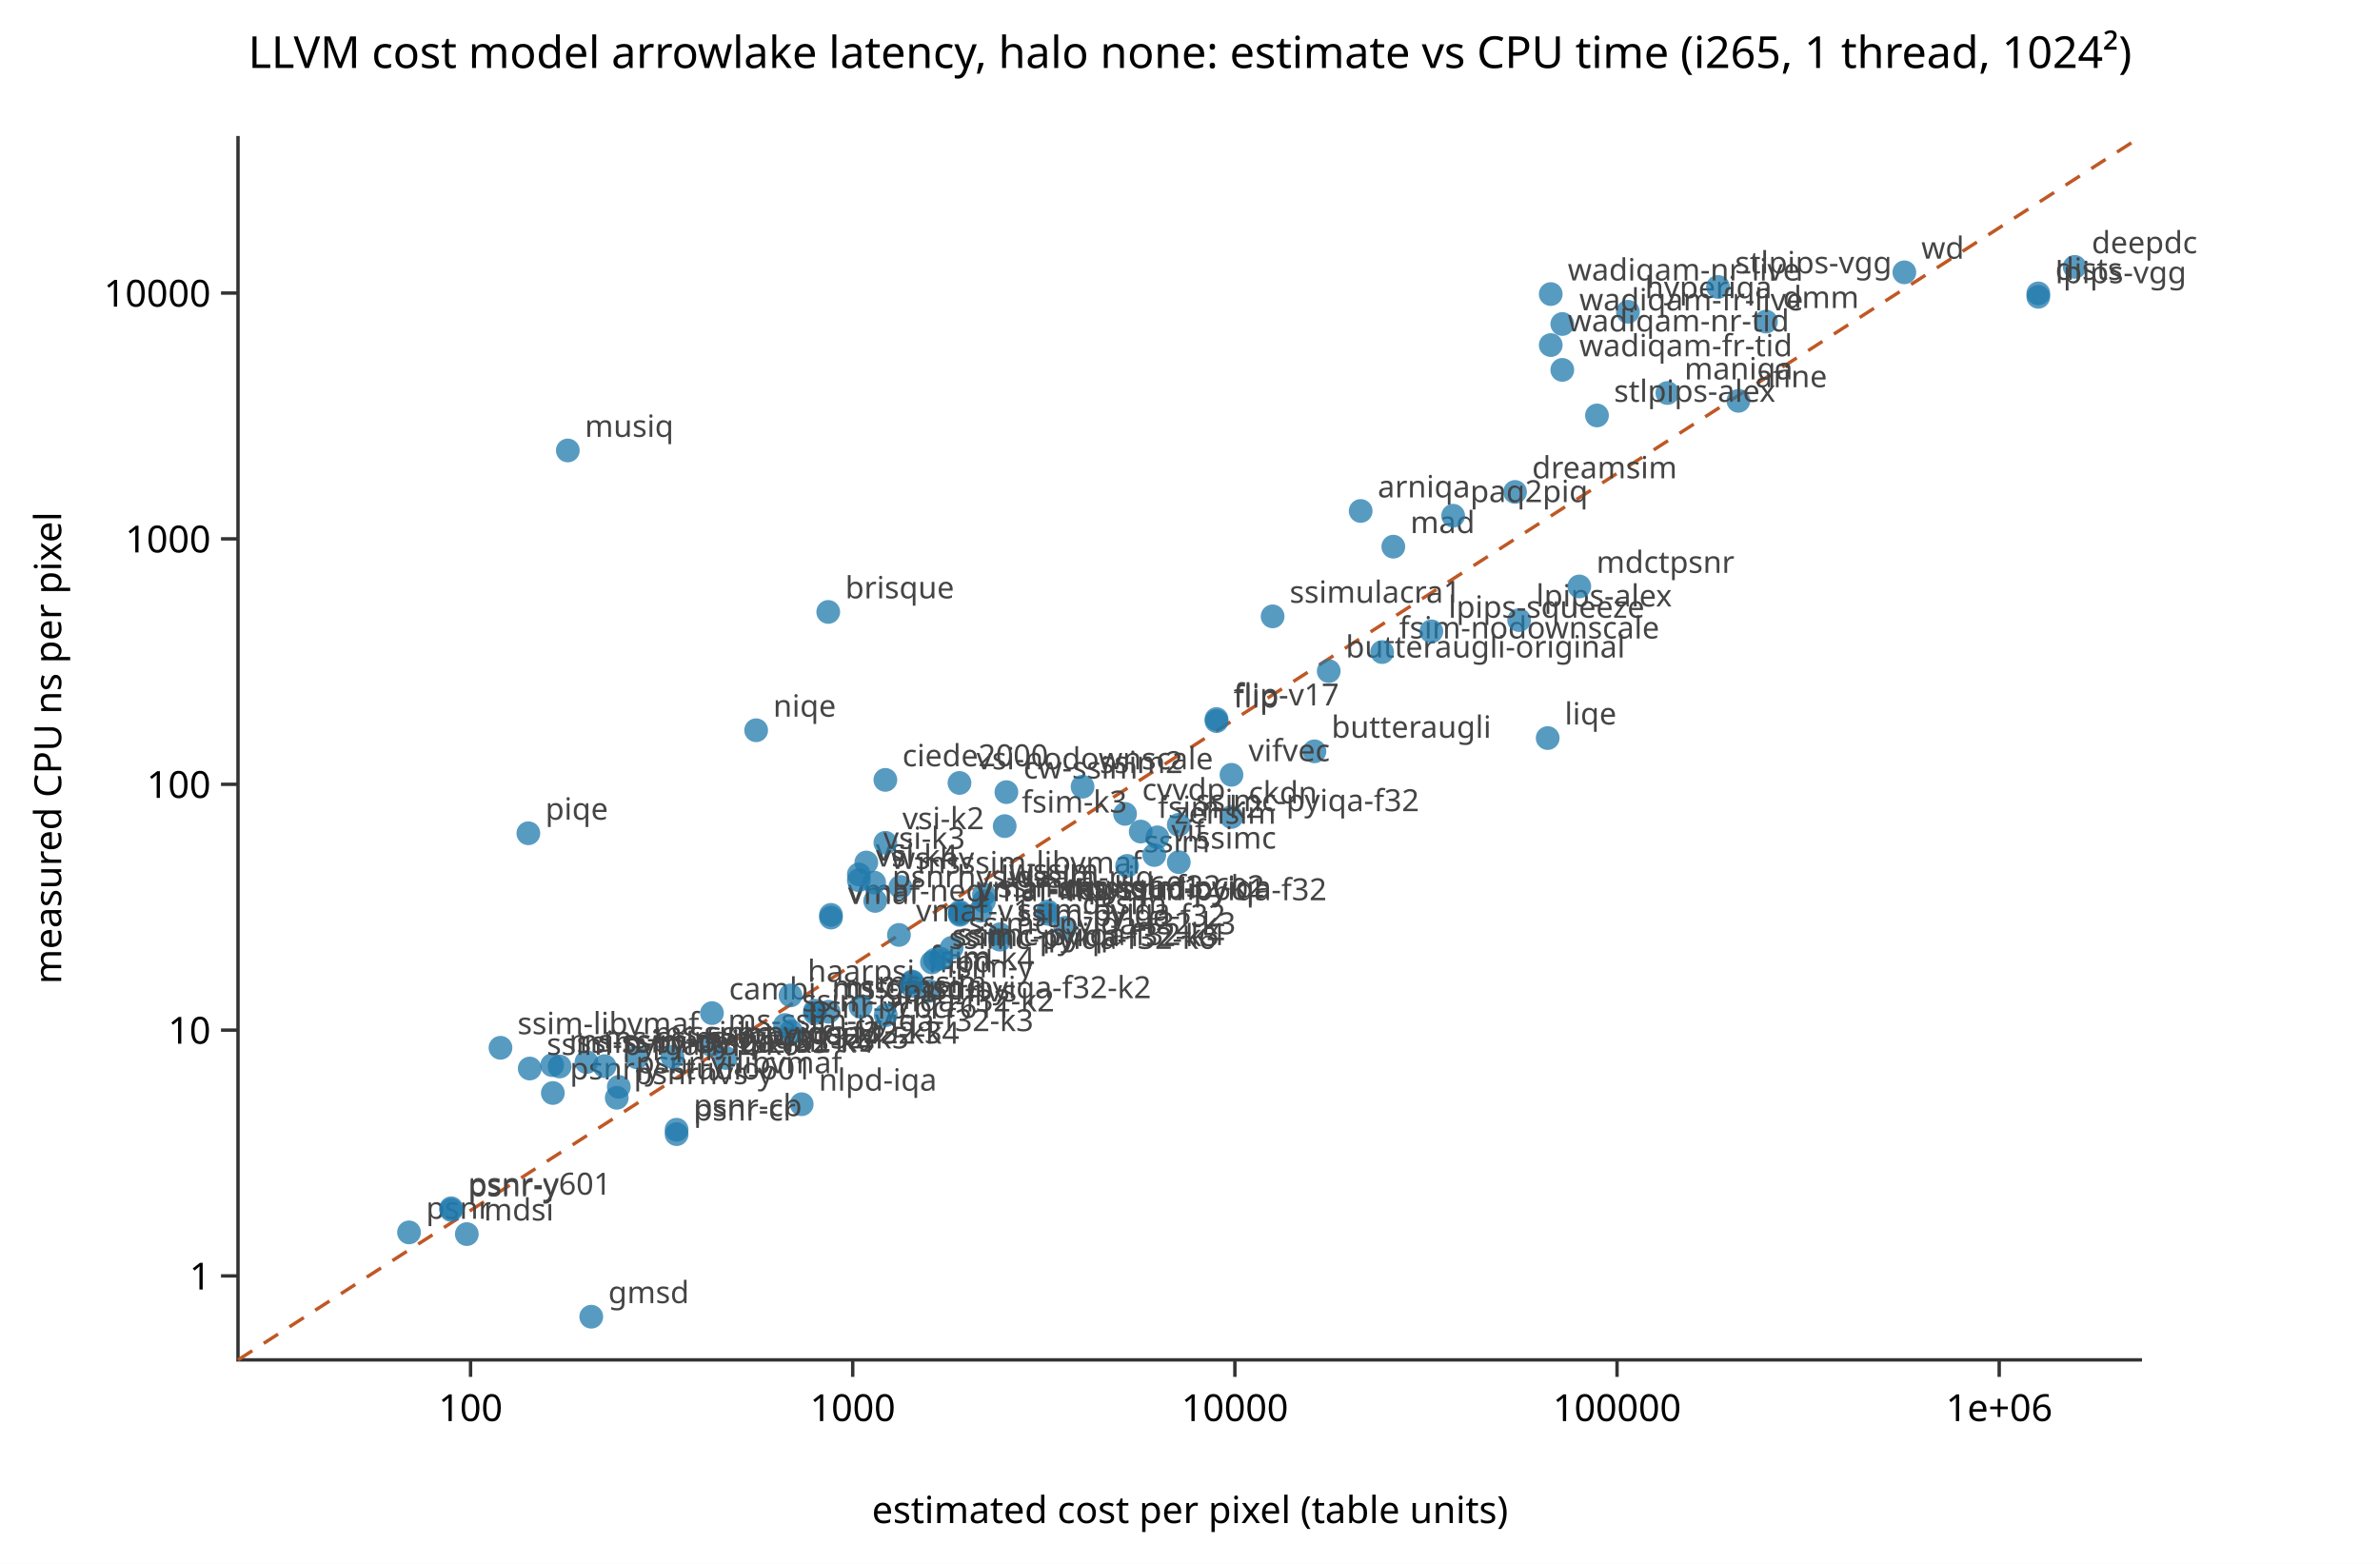
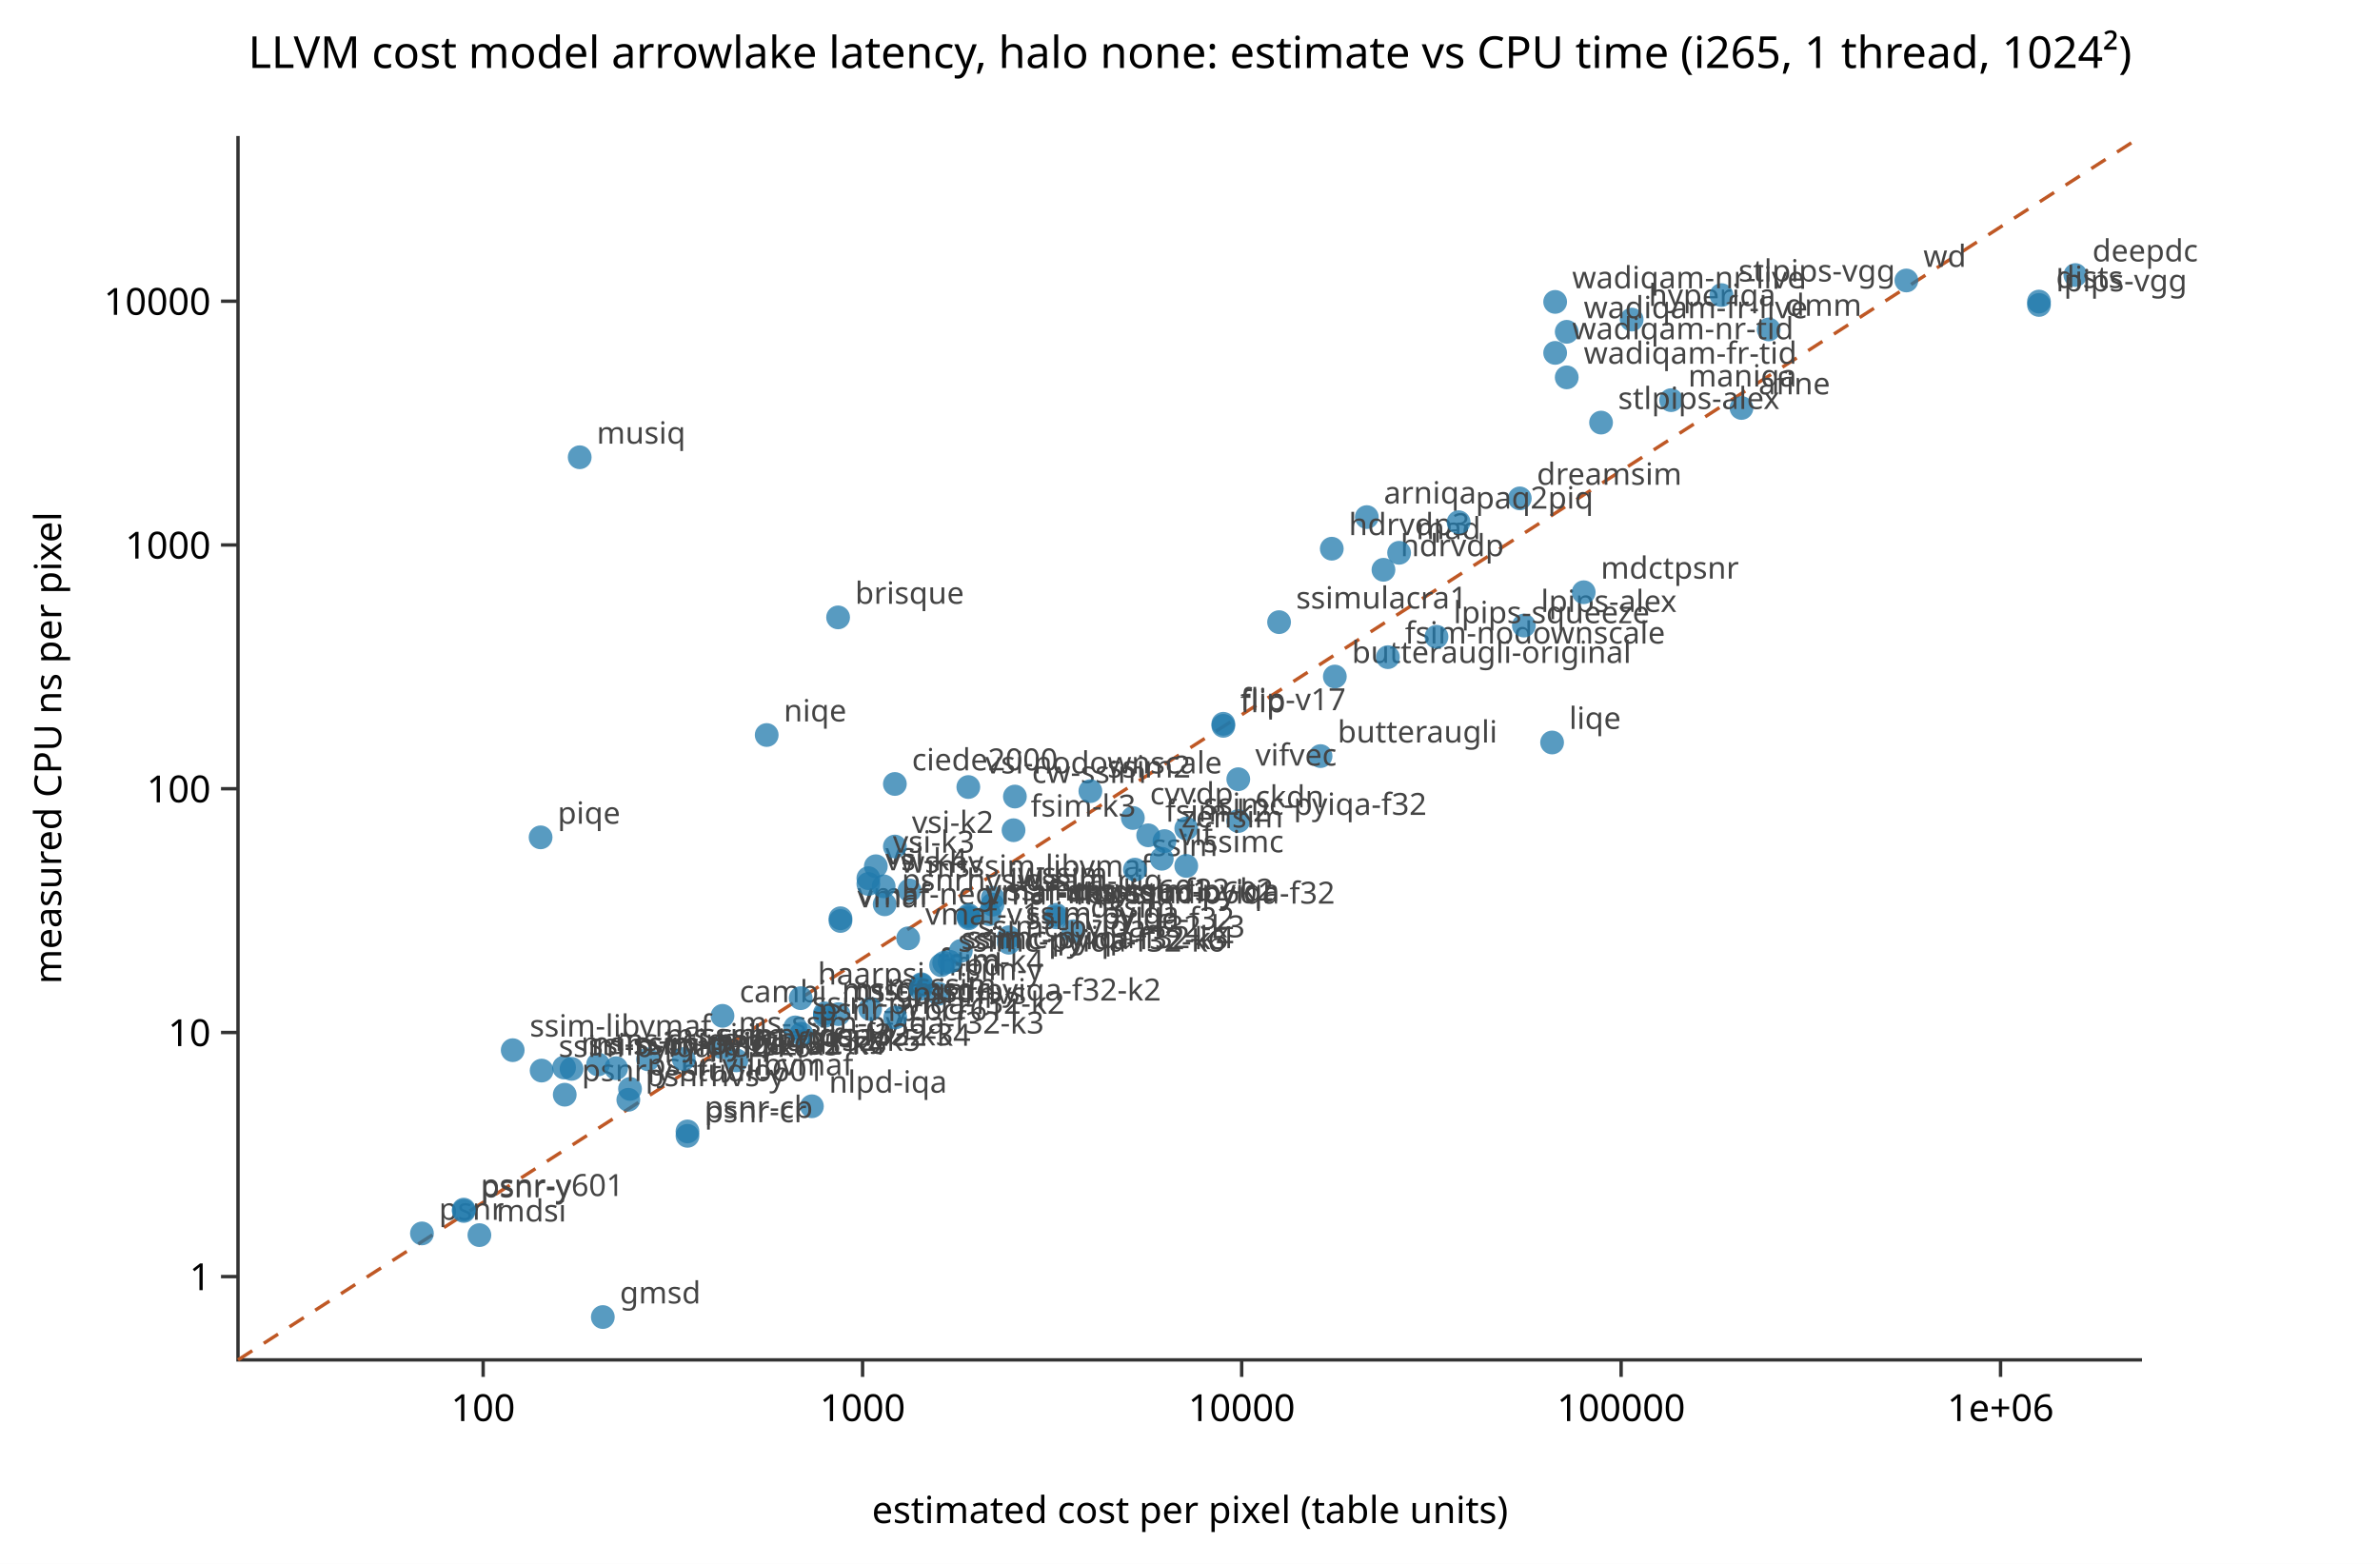
<svg xmlns="http://www.w3.org/2000/svg" viewBox="0 0 700 460" font-family="sans-serif" font-size="11">
  <rect width="700" height="460" fill="white" />
  <text x="350" y="20" text-anchor="middle" font-size="13">LLVM cost model arrowlake latency, halo none: estimate vs CPU time (i265, 1 thread, 1024²)</text>
  <path d="M70 40V400H630" fill="none" stroke="#333" />
-   <path d="M138.4 400v5" stroke="#333" />
-   <text x="138.4" y="418" text-anchor="middle">100</text>
-   <path d="M250.8 400v5" stroke="#333" />
-   <text x="250.8" y="418" text-anchor="middle">1000</text>
-   <path d="M363.2 400v5" stroke="#333" />
-   <text x="363.2" y="418" text-anchor="middle">10000</text>
-   <path d="M475.6 400v5" stroke="#333" />
-   <text x="475.6" y="418" text-anchor="middle">100000</text>
-   <path d="M588.0 400v5" stroke="#333" />
-   <text x="588.0" y="418" text-anchor="middle">1e+06</text>
-   <path d="M65 375.3h5" stroke="#333" />
-   <text x="62" y="379.3" text-anchor="end">1</text>
-   <path d="M65 303.0h5" stroke="#333" />
-   <text x="62" y="307.0" text-anchor="end">10</text>
-   <path d="M65 230.7h5" stroke="#333" />
-   <text x="62" y="234.7" text-anchor="end">100</text>
-   <path d="M65 158.5h5" stroke="#333" />
-   <text x="62" y="162.5" text-anchor="end">1000</text>
-   <path d="M65 86.2h5" stroke="#333" />
-   <text x="62" y="90.2" text-anchor="end">10000</text>
+   <path d="M142.1 400v5" stroke="#333" />
+   <text x="142.1" y="418" text-anchor="middle">100</text>
+   <path d="M253.7 400v5" stroke="#333" />
+   <text x="253.7" y="418" text-anchor="middle">1000</text>
+   <path d="M365.2 400v5" stroke="#333" />
+   <text x="365.2" y="418" text-anchor="middle">10000</text>
+   <path d="M476.8 400v5" stroke="#333" />
+   <text x="476.8" y="418" text-anchor="middle">100000</text>
+   <path d="M588.4 400v5" stroke="#333" />
+   <text x="588.4" y="418" text-anchor="middle">1e+06</text>
+   <path d="M65 375.5h5" stroke="#333" />
+   <text x="62" y="379.5" text-anchor="end">1</text>
+   <path d="M65 303.7h5" stroke="#333" />
+   <text x="62" y="307.7" text-anchor="end">10</text>
+   <path d="M65 232.0h5" stroke="#333" />
+   <text x="62" y="236.0" text-anchor="end">100</text>
+   <path d="M65 160.3h5" stroke="#333" />
+   <text x="62" y="164.3" text-anchor="end">1000</text>
+   <path d="M65 88.6h5" stroke="#333" />
+   <text x="62" y="92.6" text-anchor="end">10000</text>
  <path d="M70.0 400.0L630.0 40.0" stroke="#bf5825" stroke-dasharray="5 4" />
-   <circle cx="511.3" cy="117.9" r="3.5" fill="#2179ac" fill-opacity=".75" />
-   <text x="516.3" y="113.9" font-size="9" fill="#444">afine</text>
-   <circle cx="400.2" cy="150.3" r="3.5" fill="#2179ac" fill-opacity=".75" />
-   <text x="405.2" y="146.3" font-size="9" fill="#444">arniqa</text>
-   <circle cx="243.6" cy="180.0" r="3.5" fill="#2179ac" fill-opacity=".75" />
-   <text x="248.6" y="176.0" font-size="9" fill="#444">brisque</text>
-   <circle cx="386.6" cy="221.0" r="3.5" fill="#2179ac" fill-opacity=".75" />
-   <text x="391.6" y="217.0" font-size="9" fill="#444">butteraugli</text>
-   <circle cx="390.8" cy="197.4" r="3.5" fill="#2179ac" fill-opacity=".75" />
-   <text x="395.8" y="193.4" font-size="9" fill="#444">butteraugli-original</text>
-   <circle cx="209.4" cy="298.0" r="3.5" fill="#2179ac" fill-opacity=".75" />
-   <text x="214.4" y="294.0" font-size="9" fill="#444">cambi</text>
-   <circle cx="260.4" cy="229.4" r="3.5" fill="#2179ac" fill-opacity=".75" />
-   <text x="265.4" y="225.4" font-size="9" fill="#444">ciede2000</text>
-   <circle cx="362.2" cy="240.3" r="3.5" fill="#2179ac" fill-opacity=".75" />
-   <text x="367.2" y="236.3" font-size="9" fill="#444">ckdn</text>
-   <circle cx="330.9" cy="239.4" r="3.5" fill="#2179ac" fill-opacity=".75" />
-   <text x="335.9" y="235.4" font-size="9" fill="#444">cvvdp</text>
-   <circle cx="296.0" cy="233.0" r="3.5" fill="#2179ac" fill-opacity=".75" />
-   <text x="301.0" y="229.0" font-size="9" fill="#444">cw-ssim</text>
-   <circle cx="610.2" cy="78.5" r="3.5" fill="#2179ac" fill-opacity=".75" />
-   <text x="615.2" y="74.5" font-size="9" fill="#444">deepdc</text>
-   <circle cx="599.5" cy="86.3" r="3.5" fill="#2179ac" fill-opacity=".75" />
-   <text x="604.5" y="82.3" font-size="9" fill="#444">dists</text>
-   <circle cx="519.4" cy="94.6" r="3.5" fill="#2179ac" fill-opacity=".75" />
-   <text x="524.4" y="90.6" font-size="9" fill="#444">dmm</text>
-   <circle cx="445.6" cy="144.7" r="3.5" fill="#2179ac" fill-opacity=".75" />
-   <text x="450.6" y="140.7" font-size="9" fill="#444">dreamsim</text>
-   <circle cx="313.3" cy="272.9" r="3.5" fill="#2179ac" fill-opacity=".75" />
-   <text x="318.3" y="268.9" font-size="9" fill="#444">dssim</text>
-   <circle cx="357.8" cy="212.1" r="3.5" fill="#2179ac" fill-opacity=".75" />
-   <text x="362.8" y="208.1" font-size="9" fill="#444">flip</text>
-   <circle cx="357.8" cy="211.5" r="3.5" fill="#2179ac" fill-opacity=".75" />
-   <text x="362.8" y="207.5" font-size="9" fill="#444">flip-v17</text>
-   <circle cx="268.3" cy="288.7" r="3.5" fill="#2179ac" fill-opacity=".75" />
-   <text x="273.3" y="284.7" font-size="9" fill="#444">fsim</text>
-   <circle cx="335.5" cy="244.6" r="3.5" fill="#2179ac" fill-opacity=".75" />
-   <text x="340.5" y="240.6" font-size="9" fill="#444">fsim-k2</text>
-   <circle cx="295.5" cy="243.0" r="3.5" fill="#2179ac" fill-opacity=".75" />
-   <text x="300.5" y="239.0" font-size="9" fill="#444">fsim-k3</text>
-   <circle cx="268.3" cy="289.0" r="3.5" fill="#2179ac" fill-opacity=".75" />
-   <text x="273.3" y="285.0" font-size="9" fill="#444">fsim-k4</text>
-   <circle cx="406.5" cy="191.8" r="3.5" fill="#2179ac" fill-opacity=".75" />
-   <text x="411.5" y="187.8" font-size="9" fill="#444">fsim-nodownscale</text>
-   <circle cx="273.3" cy="291.5" r="3.5" fill="#2179ac" fill-opacity=".75" />
-   <text x="278.3" y="287.5" font-size="9" fill="#444">fsim-y</text>
-   <circle cx="173.9" cy="387.3" r="3.5" fill="#2179ac" fill-opacity=".75" />
-   <text x="178.9" y="383.3" font-size="9" fill="#444">gmsd</text>
-   <circle cx="232.5" cy="292.8" r="3.5" fill="#2179ac" fill-opacity=".75" />
-   <text x="237.5" y="288.8" font-size="9" fill="#444">haarpsi</text>
-   <circle cx="213.5" cy="311.2" r="3.5" fill="#2179ac" fill-opacity=".75" />
-   <text x="218.5" y="307.2" font-size="9" fill="#444">haarpsi-y</text>
-   <circle cx="478.8" cy="91.7" r="3.5" fill="#2179ac" fill-opacity=".75" />
-   <text x="483.8" y="87.7" font-size="9" fill="#444">hyperiqa</text>
-   <circle cx="289.4" cy="263.1" r="3.5" fill="#2179ac" fill-opacity=".75" />
-   <text x="294.4" y="259.1" font-size="9" fill="#444">iwssim</text>
-   <circle cx="289.4" cy="265.1" r="3.5" fill="#2179ac" fill-opacity=".75" />
-   <text x="294.4" y="261.1" font-size="9" fill="#444">iwssim-piq</text>
-   <circle cx="455.2" cy="217.1" r="3.5" fill="#2179ac" fill-opacity=".75" />
-   <text x="460.2" y="213.1" font-size="9" fill="#444">liqe</text>
-   <circle cx="446.8" cy="182.4" r="3.5" fill="#2179ac" fill-opacity=".75" />
-   <text x="451.8" y="178.4" font-size="9" fill="#444">lpips-alex</text>
-   <circle cx="421.0" cy="185.7" r="3.5" fill="#2179ac" fill-opacity=".75" />
-   <text x="426.0" y="181.7" font-size="9" fill="#444">lpips-squeeze</text>
-   <circle cx="599.5" cy="87.3" r="3.5" fill="#2179ac" fill-opacity=".75" />
-   <text x="604.5" y="83.3" font-size="9" fill="#444">lpips-vgg</text>
-   <circle cx="409.8" cy="160.8" r="3.5" fill="#2179ac" fill-opacity=".75" />
-   <text x="414.8" y="156.8" font-size="9" fill="#444">mad</text>
-   <circle cx="490.4" cy="115.6" r="3.5" fill="#2179ac" fill-opacity=".75" />
-   <text x="495.4" y="111.6" font-size="9" fill="#444">maniqa</text>
-   <circle cx="464.5" cy="172.5" r="3.5" fill="#2179ac" fill-opacity=".75" />
-   <text x="469.5" y="168.5" font-size="9" fill="#444">mdctpsnr</text>
-   <circle cx="137.3" cy="363.0" r="3.5" fill="#2179ac" fill-opacity=".75" />
-   <text x="142.3" y="359.0" font-size="9" fill="#444">mdsi</text>
-   <circle cx="239.7" cy="298.0" r="3.5" fill="#2179ac" fill-opacity=".75" />
-   <text x="244.7" y="294.0" font-size="9" fill="#444">ms-gmsd</text>
-   <circle cx="239.7" cy="297.3" r="3.5" fill="#2179ac" fill-opacity=".75" />
-   <text x="244.7" y="293.3" font-size="9" fill="#444">ms-gmsdc</text>
-   <circle cx="308.2" cy="268.1" r="3.5" fill="#2179ac" fill-opacity=".75" />
-   <text x="313.2" y="264.1" font-size="9" fill="#444">ms-ssim-pyiqa</text>
-   <circle cx="308.2" cy="268.8" r="3.5" fill="#2179ac" fill-opacity=".75" />
-   <text x="313.2" y="264.8" font-size="9" fill="#444">ms-ssim-pyiqa-f32</text>
-   <circle cx="243.7" cy="297.6" r="3.5" fill="#2179ac" fill-opacity=".75" />
-   <text x="248.7" y="293.6" font-size="9" fill="#444">ms-ssim-pyiqa-f32-k2</text>
-   <circle cx="209.1" cy="307.3" r="3.5" fill="#2179ac" fill-opacity=".75" />
-   <text x="214.1" y="303.3" font-size="9" fill="#444">ms-ssim-pyiqa-f32-k3</text>
-   <circle cx="187.3" cy="311.0" r="3.5" fill="#2179ac" fill-opacity=".75" />
-   <text x="192.3" y="307.0" font-size="9" fill="#444">ms-ssim-pyiqa-f32-k4</text>
-   <circle cx="172.5" cy="312.4" r="3.5" fill="#2179ac" fill-opacity=".75" />
-   <text x="177.5" y="308.4" font-size="9" fill="#444">ms-ssim-pyiqa-f32-k5</text>
-   <circle cx="162.4" cy="313.3" r="3.5" fill="#2179ac" fill-opacity=".75" />
-   <text x="167.4" y="309.3" font-size="9" fill="#444">ms-ssim-pyiqa-f32-k6</text>
-   <circle cx="253.1" cy="296.1" r="3.5" fill="#2179ac" fill-opacity=".75" />
-   <text x="258.1" y="292.1" font-size="9" fill="#444">msssim</text>
-   <circle cx="264.8" cy="260.9" r="3.5" fill="#2179ac" fill-opacity=".75" />
-   <text x="269.8" y="256.9" font-size="9" fill="#444">msssim-libvmaf</text>
-   <circle cx="167.0" cy="132.5" r="3.5" fill="#2179ac" fill-opacity=".75" />
-   <text x="172.0" y="128.5" font-size="9" fill="#444">musiq</text>
-   <circle cx="222.4" cy="214.8" r="3.5" fill="#2179ac" fill-opacity=".75" />
-   <text x="227.4" y="210.8" font-size="9" fill="#444">niqe</text>
-   <circle cx="268.1" cy="290.0" r="3.5" fill="#2179ac" fill-opacity=".75" />
-   <text x="273.1" y="286.0" font-size="9" fill="#444">nlpd</text>
-   <circle cx="235.8" cy="324.8" r="3.5" fill="#2179ac" fill-opacity=".75" />
-   <text x="240.8" y="320.8" font-size="9" fill="#444">nlpd-iqa</text>
-   <circle cx="427.4" cy="151.7" r="3.5" fill="#2179ac" fill-opacity=".75" />
-   <text x="432.4" y="147.7" font-size="9" fill="#444">paq2piq</text>
-   <circle cx="155.4" cy="245.1" r="3.5" fill="#2179ac" fill-opacity=".75" />
-   <text x="160.4" y="241.1" font-size="9" fill="#444">piqe</text>
-   <circle cx="120.3" cy="362.5" r="3.5" fill="#2179ac" fill-opacity=".75" />
-   <text x="125.3" y="358.5" font-size="9" fill="#444">psnr</text>
-   <circle cx="199.0" cy="332.3" r="3.5" fill="#2179ac" fill-opacity=".75" />
-   <text x="204.0" y="328.3" font-size="9" fill="#444">psnr-cb</text>
-   <circle cx="199.0" cy="333.6" r="3.5" fill="#2179ac" fill-opacity=".75" />
-   <text x="204.0" y="329.6" font-size="9" fill="#444">psnr-cr</text>
-   <circle cx="132.7" cy="355.9" r="3.5" fill="#2179ac" fill-opacity=".75" />
-   <text x="137.7" y="351.9" font-size="9" fill="#444">psnr-y</text>
-   <circle cx="182.0" cy="319.7" r="3.5" fill="#2179ac" fill-opacity=".75" />
-   <text x="187.0" y="315.7" font-size="9" fill="#444">psnr-y-libvmaf</text>
-   <circle cx="162.6" cy="321.5" r="3.5" fill="#2179ac" fill-opacity=".75" />
-   <text x="167.6" y="317.5" font-size="9" fill="#444">psnr-y-studio601</text>
-   <circle cx="132.7" cy="355.4" r="3.5" fill="#2179ac" fill-opacity=".75" />
-   <text x="137.7" y="351.4" font-size="9" fill="#444">psnr-y601</text>
-   <circle cx="232.7" cy="303.4" r="3.5" fill="#2179ac" fill-opacity=".75" />
-   <text x="237.7" y="299.4" font-size="9" fill="#444">psnr-ycbcr611</text>
-   <circle cx="260.5" cy="298.6" r="3.5" fill="#2179ac" fill-opacity=".75" />
-   <text x="265.5" y="294.6" font-size="9" fill="#444">psnrhvs</text>
-   <circle cx="257.4" cy="265.0" r="3.5" fill="#2179ac" fill-opacity=".75" />
-   <text x="262.4" y="261.0" font-size="9" fill="#444">psnrhvs-daala</text>
-   <circle cx="181.4" cy="322.9" r="3.5" fill="#2179ac" fill-opacity=".75" />
-   <text x="186.4" y="318.9" font-size="9" fill="#444">psnrhvs-y</text>
-   <circle cx="331.5" cy="254.7" r="3.5" fill="#2179ac" fill-opacity=".75" />
-   <text x="336.5" y="250.7" font-size="9" fill="#444">ssim</text>
-   <circle cx="147.2" cy="308.2" r="3.5" fill="#2179ac" fill-opacity=".75" />
-   <text x="152.2" y="304.2" font-size="9" fill="#444">ssim-libvmaf</text>
-   <circle cx="294.1" cy="274.8" r="3.5" fill="#2179ac" fill-opacity=".75" />
-   <text x="299.1" y="270.8" font-size="9" fill="#444">ssim-pyiqa</text>
-   <circle cx="294.1" cy="276.4" r="3.5" fill="#2179ac" fill-opacity=".75" />
-   <text x="299.1" y="272.4" font-size="9" fill="#444">ssim-pyiqa-f32</text>
-   <circle cx="230.9" cy="301.5" r="3.5" fill="#2179ac" fill-opacity=".75" />
-   <text x="235.9" y="297.5" font-size="9" fill="#444">ssim-pyiqa-f32-k2</text>
-   <circle cx="197.8" cy="310.9" r="3.5" fill="#2179ac" fill-opacity=".75" />
-   <text x="202.8" y="306.9" font-size="9" fill="#444">ssim-pyiqa-f32-k3</text>
-   <circle cx="177.8" cy="313.6" r="3.5" fill="#2179ac" fill-opacity=".75" />
-   <text x="182.8" y="309.6" font-size="9" fill="#444">ssim-pyiqa-f32-k4</text>
-   <circle cx="164.6" cy="313.7" r="3.5" fill="#2179ac" fill-opacity=".75" />
-   <text x="169.6" y="309.7" font-size="9" fill="#444">ssim-pyiqa-f32-k5</text>
-   <circle cx="155.8" cy="314.3" r="3.5" fill="#2179ac" fill-opacity=".75" />
-   <text x="160.8" y="310.3" font-size="9" fill="#444">ssim-pyiqa-f32-k6</text>
-   <circle cx="318.4" cy="231.4" r="3.5" fill="#2179ac" fill-opacity=".75" />
-   <text x="323.4" y="227.4" font-size="9" fill="#444">ssim2</text>
-   <circle cx="346.7" cy="253.6" r="3.5" fill="#2179ac" fill-opacity=".75" />
-   <text x="351.7" y="249.6" font-size="9" fill="#444">ssimc</text>
-   <circle cx="346.7" cy="242.6" r="3.5" fill="#2179ac" fill-opacity=".75" />
-   <text x="351.7" y="238.6" font-size="9" fill="#444">ssimc-pyiqa-f32</text>
-   <circle cx="288.4" cy="267.9" r="3.5" fill="#2179ac" fill-opacity=".75" />
-   <text x="293.4" y="263.9" font-size="9" fill="#444">ssimc-pyiqa-f32-k2</text>
-   <circle cx="279.9" cy="278.8" r="3.5" fill="#2179ac" fill-opacity=".75" />
-   <text x="284.9" y="274.8" font-size="9" fill="#444">ssimc-pyiqa-f32-k3</text>
-   <circle cx="276.6" cy="282.0" r="3.5" fill="#2179ac" fill-opacity=".75" />
-   <text x="281.6" y="278.0" font-size="9" fill="#444">ssimc-pyiqa-f32-k4</text>
-   <circle cx="275.0" cy="282.3" r="3.5" fill="#2179ac" fill-opacity=".75" />
-   <text x="280.0" y="278.3" font-size="9" fill="#444">ssimc-pyiqa-f32-k5</text>
-   <circle cx="274.1" cy="283.1" r="3.5" fill="#2179ac" fill-opacity=".75" />
-   <text x="279.1" y="279.1" font-size="9" fill="#444">ssimc-pyiqa-f32-k6</text>
-   <circle cx="374.3" cy="181.3" r="3.5" fill="#2179ac" fill-opacity=".75" />
-   <text x="379.3" y="177.3" font-size="9" fill="#444">ssimulacra1</text>
-   <circle cx="469.7" cy="122.2" r="3.5" fill="#2179ac" fill-opacity=".75" />
-   <text x="474.7" y="118.2" font-size="9" fill="#444">stlpips-alex</text>
-   <circle cx="505.3" cy="84.4" r="3.5" fill="#2179ac" fill-opacity=".75" />
-   <text x="510.3" y="80.4" font-size="9" fill="#444">stlpips-vgg</text>
-   <circle cx="339.5" cy="251.5" r="3.5" fill="#2179ac" fill-opacity=".75" />
-   <text x="344.5" y="247.5" font-size="9" fill="#444">vif</text>
-   <circle cx="362.2" cy="227.9" r="3.5" fill="#2179ac" fill-opacity=".75" />
-   <text x="367.2" y="223.9" font-size="9" fill="#444">vifvec</text>
-   <circle cx="244.4" cy="269.9" r="3.5" fill="#2179ac" fill-opacity=".75" />
-   <text x="249.4" y="265.9" font-size="9" fill="#444">vmaf</text>
-   <circle cx="282.3" cy="269.1" r="3.5" fill="#2179ac" fill-opacity=".75" />
-   <text x="287.3" y="265.1" font-size="9" fill="#444">vmaf-4k</text>
-   <circle cx="244.4" cy="269.1" r="3.5" fill="#2179ac" fill-opacity=".75" />
-   <text x="249.4" y="265.1" font-size="9" fill="#444">vmaf-neg</text>
-   <circle cx="282.3" cy="268.7" r="3.5" fill="#2179ac" fill-opacity=".75" />
-   <text x="287.3" y="264.7" font-size="9" fill="#444">vmaf-neg-studio601</text>
-   <circle cx="282.3" cy="268.2" r="3.5" fill="#2179ac" fill-opacity=".75" />
-   <text x="287.3" y="264.2" font-size="9" fill="#444">vmaf-studio601</text>
-   <circle cx="264.4" cy="275.0" r="3.5" fill="#2179ac" fill-opacity=".75" />
-   <text x="269.4" y="271.0" font-size="9" fill="#444">vmaf-v1</text>
-   <circle cx="252.6" cy="257.2" r="3.5" fill="#2179ac" fill-opacity=".75" />
-   <text x="257.6" y="253.2" font-size="9" fill="#444">vsi</text>
-   <circle cx="260.4" cy="247.9" r="3.5" fill="#2179ac" fill-opacity=".75" />
-   <text x="265.4" y="243.9" font-size="9" fill="#444">vsi-k2</text>
-   <circle cx="254.8" cy="253.7" r="3.5" fill="#2179ac" fill-opacity=".75" />
-   <text x="259.8" y="249.7" font-size="9" fill="#444">vsi-k3</text>
-   <circle cx="252.6" cy="258.9" r="3.5" fill="#2179ac" fill-opacity=".75" />
-   <text x="257.6" y="254.9" font-size="9" fill="#444">vsi-k4</text>
-   <circle cx="282.2" cy="230.3" r="3.5" fill="#2179ac" fill-opacity=".75" />
-   <text x="287.2" y="226.3" font-size="9" fill="#444">vsi-nodownscale</text>
-   <circle cx="459.5" cy="95.3" r="3.5" fill="#2179ac" fill-opacity=".75" />
-   <text x="464.5" y="91.3" font-size="9" fill="#444">wadiqam-fr-live</text>
-   <circle cx="459.5" cy="108.8" r="3.5" fill="#2179ac" fill-opacity=".75" />
-   <text x="464.5" y="104.8" font-size="9" fill="#444">wadiqam-fr-tid</text>
-   <circle cx="456.1" cy="86.5" r="3.5" fill="#2179ac" fill-opacity=".75" />
-   <text x="461.1" y="82.5" font-size="9" fill="#444">wadiqam-nr-live</text>
-   <circle cx="456.1" cy="101.5" r="3.5" fill="#2179ac" fill-opacity=".75" />
-   <text x="461.1" y="97.5" font-size="9" fill="#444">wadiqam-nr-tid</text>
-   <circle cx="560.1" cy="80.1" r="3.5" fill="#2179ac" fill-opacity=".75" />
-   <text x="565.1" y="76.1" font-size="9" fill="#444">wd</text>
-   <circle cx="257.1" cy="259.6" r="3.5" fill="#2179ac" fill-opacity=".75" />
-   <text x="262.1" y="255.6" font-size="9" fill="#444">ws-hv</text>
-   <circle cx="340.4" cy="246.3" r="3.5" fill="#2179ac" fill-opacity=".75" />
-   <text x="345.4" y="242.3" font-size="9" fill="#444">zensim</text>
+   <circle cx="512.2" cy="120.0" r="3.5" fill="#2179ac" fill-opacity=".75" />
+   <text x="517.2" y="116.0" font-size="9" fill="#444">afine</text>
+   <circle cx="402.0" cy="152.1" r="3.5" fill="#2179ac" fill-opacity=".75" />
+   <text x="407.0" y="148.1" font-size="9" fill="#444">arniqa</text>
+   <circle cx="246.5" cy="181.6" r="3.5" fill="#2179ac" fill-opacity=".75" />
+   <text x="251.5" y="177.6" font-size="9" fill="#444">brisque</text>
+   <circle cx="388.4" cy="222.4" r="3.5" fill="#2179ac" fill-opacity=".75" />
+   <text x="393.4" y="218.4" font-size="9" fill="#444">butteraugli</text>
+   <circle cx="392.6" cy="199.0" r="3.5" fill="#2179ac" fill-opacity=".75" />
+   <text x="397.6" y="195.0" font-size="9" fill="#444">butteraugli-original</text>
+   <circle cx="212.5" cy="298.8" r="3.5" fill="#2179ac" fill-opacity=".75" />
+   <text x="217.5" y="294.8" font-size="9" fill="#444">cambi</text>
+   <circle cx="263.2" cy="230.6" r="3.5" fill="#2179ac" fill-opacity=".75" />
+   <text x="268.2" y="226.6" font-size="9" fill="#444">ciede2000</text>
+   <circle cx="364.2" cy="241.5" r="3.5" fill="#2179ac" fill-opacity=".75" />
+   <text x="369.2" y="237.5" font-size="9" fill="#444">ckdn</text>
+   <circle cx="333.2" cy="240.6" r="3.5" fill="#2179ac" fill-opacity=".75" />
+   <text x="338.2" y="236.6" font-size="9" fill="#444">cvvdp</text>
+   <circle cx="298.5" cy="234.3" r="3.5" fill="#2179ac" fill-opacity=".75" />
+   <text x="303.5" y="230.3" font-size="9" fill="#444">cw-ssim</text>
+   <circle cx="610.4" cy="80.9" r="3.5" fill="#2179ac" fill-opacity=".75" />
+   <text x="615.4" y="76.9" font-size="9" fill="#444">deepdc</text>
+   <circle cx="599.7" cy="88.7" r="3.5" fill="#2179ac" fill-opacity=".75" />
+   <text x="604.7" y="84.7" font-size="9" fill="#444">dists</text>
+   <circle cx="520.2" cy="96.9" r="3.5" fill="#2179ac" fill-opacity=".75" />
+   <text x="525.2" y="92.9" font-size="9" fill="#444">dmm</text>
+   <circle cx="447.0" cy="146.6" r="3.5" fill="#2179ac" fill-opacity=".75" />
+   <text x="452.0" y="142.6" font-size="9" fill="#444">dreamsim</text>
+   <circle cx="315.7" cy="273.9" r="3.5" fill="#2179ac" fill-opacity=".75" />
+   <text x="320.7" y="269.9" font-size="9" fill="#444">dssim</text>
+   <circle cx="359.8" cy="213.5" r="3.5" fill="#2179ac" fill-opacity=".75" />
+   <text x="364.8" y="209.5" font-size="9" fill="#444">flip</text>
+   <circle cx="359.8" cy="212.9" r="3.5" fill="#2179ac" fill-opacity=".75" />
+   <text x="364.8" y="208.9" font-size="9" fill="#444">flip-v17</text>
+   <circle cx="271.0" cy="289.5" r="3.5" fill="#2179ac" fill-opacity=".75" />
+   <text x="276.0" y="285.5" font-size="9" fill="#444">fsim</text>
+   <circle cx="337.7" cy="245.7" r="3.5" fill="#2179ac" fill-opacity=".75" />
+   <text x="342.7" y="241.7" font-size="9" fill="#444">fsim-k2</text>
+   <circle cx="298.1" cy="244.2" r="3.5" fill="#2179ac" fill-opacity=".75" />
+   <text x="303.1" y="240.2" font-size="9" fill="#444">fsim-k3</text>
+   <circle cx="271.0" cy="289.8" r="3.5" fill="#2179ac" fill-opacity=".75" />
+   <text x="276.0" y="285.8" font-size="9" fill="#444">fsim-k4</text>
+   <circle cx="408.2" cy="193.3" r="3.5" fill="#2179ac" fill-opacity=".75" />
+   <text x="413.2" y="189.3" font-size="9" fill="#444">fsim-nodownscale</text>
+   <circle cx="276.0" cy="292.3" r="3.5" fill="#2179ac" fill-opacity=".75" />
+   <text x="281.0" y="288.3" font-size="9" fill="#444">fsim-y</text>
+   <circle cx="177.3" cy="387.4" r="3.5" fill="#2179ac" fill-opacity=".75" />
+   <text x="182.3" y="383.4" font-size="9" fill="#444">gmsd</text>
+   <circle cx="235.5" cy="293.6" r="3.5" fill="#2179ac" fill-opacity=".75" />
+   <text x="240.5" y="289.6" font-size="9" fill="#444">haarpsi</text>
+   <circle cx="216.6" cy="311.9" r="3.5" fill="#2179ac" fill-opacity=".75" />
+   <text x="221.6" y="307.9" font-size="9" fill="#444">haarpsi-y</text>
+   <circle cx="406.9" cy="167.6" r="3.5" fill="#2179ac" fill-opacity=".75" />
+   <text x="411.9" y="163.6" font-size="9" fill="#444">hdrvdp</text>
+   <circle cx="391.7" cy="161.4" r="3.5" fill="#2179ac" fill-opacity=".75" />
+   <text x="396.7" y="157.4" font-size="9" fill="#444">hdrvdp3</text>
+   <circle cx="479.9" cy="94.0" r="3.5" fill="#2179ac" fill-opacity=".75" />
+   <text x="484.9" y="90.0" font-size="9" fill="#444">hyperiqa</text>
+   <circle cx="292.0" cy="264.1" r="3.5" fill="#2179ac" fill-opacity=".75" />
+   <text x="297.0" y="260.1" font-size="9" fill="#444">iwssim</text>
+   <circle cx="291.9" cy="266.1" r="3.5" fill="#2179ac" fill-opacity=".75" />
+   <text x="296.9" y="262.1" font-size="9" fill="#444">iwssim-piq</text>
+   <circle cx="456.5" cy="218.4" r="3.5" fill="#2179ac" fill-opacity=".75" />
+   <text x="461.5" y="214.4" font-size="9" fill="#444">liqe</text>
+   <circle cx="448.2" cy="184.0" r="3.5" fill="#2179ac" fill-opacity=".75" />
+   <text x="453.2" y="180.0" font-size="9" fill="#444">lpips-alex</text>
+   <circle cx="422.5" cy="187.3" r="3.5" fill="#2179ac" fill-opacity=".75" />
+   <text x="427.5" y="183.3" font-size="9" fill="#444">lpips-squeeze</text>
+   <circle cx="599.7" cy="89.7" r="3.5" fill="#2179ac" fill-opacity=".75" />
+   <text x="604.7" y="85.7" font-size="9" fill="#444">lpips-vgg</text>
+   <circle cx="411.5" cy="162.6" r="3.5" fill="#2179ac" fill-opacity=".75" />
+   <text x="416.5" y="158.6" font-size="9" fill="#444">mad</text>
+   <circle cx="491.5" cy="117.7" r="3.5" fill="#2179ac" fill-opacity=".75" />
+   <text x="496.5" y="113.7" font-size="9" fill="#444">maniqa</text>
+   <circle cx="465.8" cy="174.2" r="3.5" fill="#2179ac" fill-opacity=".75" />
+   <text x="470.8" y="170.2" font-size="9" fill="#444">mdctpsnr</text>
+   <circle cx="141.0" cy="363.3" r="3.5" fill="#2179ac" fill-opacity=".75" />
+   <text x="146.0" y="359.3" font-size="9" fill="#444">mdsi</text>
+   <circle cx="242.6" cy="298.8" r="3.5" fill="#2179ac" fill-opacity=".75" />
+   <text x="247.6" y="294.8" font-size="9" fill="#444">ms-gmsd</text>
+   <circle cx="242.6" cy="298.1" r="3.5" fill="#2179ac" fill-opacity=".75" />
+   <text x="247.6" y="294.1" font-size="9" fill="#444">ms-gmsdc</text>
+   <circle cx="310.6" cy="269.1" r="3.5" fill="#2179ac" fill-opacity=".75" />
+   <text x="315.6" y="265.1" font-size="9" fill="#444">ms-ssim-pyiqa</text>
+   <circle cx="310.6" cy="269.8" r="3.5" fill="#2179ac" fill-opacity=".75" />
+   <text x="315.6" y="265.8" font-size="9" fill="#444">ms-ssim-pyiqa-f32</text>
+   <circle cx="246.6" cy="298.3" r="3.5" fill="#2179ac" fill-opacity=".75" />
+   <text x="251.6" y="294.3" font-size="9" fill="#444">ms-ssim-pyiqa-f32-k2</text>
+   <circle cx="212.2" cy="308.0" r="3.5" fill="#2179ac" fill-opacity=".75" />
+   <text x="217.2" y="304.0" font-size="9" fill="#444">ms-ssim-pyiqa-f32-k3</text>
+   <circle cx="190.6" cy="311.6" r="3.5" fill="#2179ac" fill-opacity=".75" />
+   <text x="195.6" y="307.6" font-size="9" fill="#444">ms-ssim-pyiqa-f32-k4</text>
+   <circle cx="175.9" cy="313.1" r="3.5" fill="#2179ac" fill-opacity=".75" />
+   <text x="180.9" y="309.1" font-size="9" fill="#444">ms-ssim-pyiqa-f32-k5</text>
+   <circle cx="165.9" cy="314.0" r="3.5" fill="#2179ac" fill-opacity=".75" />
+   <text x="170.9" y="310.0" font-size="9" fill="#444">ms-ssim-pyiqa-f32-k6</text>
+   <circle cx="255.9" cy="296.8" r="3.5" fill="#2179ac" fill-opacity=".75" />
+   <text x="260.9" y="292.8" font-size="9" fill="#444">msssim</text>
+   <circle cx="267.5" cy="261.9" r="3.5" fill="#2179ac" fill-opacity=".75" />
+   <text x="272.5" y="257.9" font-size="9" fill="#444">msssim-libvmaf</text>
+   <circle cx="170.5" cy="134.5" r="3.5" fill="#2179ac" fill-opacity=".75" />
+   <text x="175.5" y="130.5" font-size="9" fill="#444">musiq</text>
+   <circle cx="225.5" cy="216.2" r="3.5" fill="#2179ac" fill-opacity=".75" />
+   <text x="230.5" y="212.2" font-size="9" fill="#444">niqe</text>
+   <circle cx="270.8" cy="290.9" r="3.5" fill="#2179ac" fill-opacity=".75" />
+   <text x="275.8" y="286.9" font-size="9" fill="#444">nlpd</text>
+   <circle cx="238.8" cy="325.4" r="3.5" fill="#2179ac" fill-opacity=".75" />
+   <text x="243.8" y="321.4" font-size="9" fill="#444">nlpd-iqa</text>
+   <circle cx="429.0" cy="153.6" r="3.5" fill="#2179ac" fill-opacity=".75" />
+   <text x="434.0" y="149.6" font-size="9" fill="#444">paq2piq</text>
+   <circle cx="159.0" cy="246.3" r="3.5" fill="#2179ac" fill-opacity=".75" />
+   <text x="164.0" y="242.3" font-size="9" fill="#444">piqe</text>
+   <circle cx="124.1" cy="362.8" r="3.5" fill="#2179ac" fill-opacity=".75" />
+   <text x="129.1" y="358.8" font-size="9" fill="#444">psnr</text>
+   <circle cx="202.2" cy="332.8" r="3.5" fill="#2179ac" fill-opacity=".75" />
+   <text x="207.2" y="328.8" font-size="9" fill="#444">psnr-cb</text>
+   <circle cx="202.2" cy="334.1" r="3.5" fill="#2179ac" fill-opacity=".75" />
+   <text x="207.2" y="330.1" font-size="9" fill="#444">psnr-cr</text>
+   <circle cx="136.4" cy="356.2" r="3.5" fill="#2179ac" fill-opacity=".75" />
+   <text x="141.4" y="352.2" font-size="9" fill="#444">psnr-y</text>
+   <circle cx="185.3" cy="320.3" r="3.5" fill="#2179ac" fill-opacity=".75" />
+   <text x="190.3" y="316.3" font-size="9" fill="#444">psnr-y-libvmaf</text>
+   <circle cx="166.1" cy="322.0" r="3.5" fill="#2179ac" fill-opacity=".75" />
+   <text x="171.1" y="318.0" font-size="9" fill="#444">psnr-y-studio601</text>
+   <circle cx="136.4" cy="355.8" r="3.5" fill="#2179ac" fill-opacity=".75" />
+   <text x="141.4" y="351.8" font-size="9" fill="#444">psnr-y601</text>
+   <circle cx="235.7" cy="304.1" r="3.5" fill="#2179ac" fill-opacity=".75" />
+   <text x="240.7" y="300.1" font-size="9" fill="#444">psnr-ycbcr611</text>
+   <circle cx="263.3" cy="299.3" r="3.5" fill="#2179ac" fill-opacity=".75" />
+   <text x="268.3" y="295.3" font-size="9" fill="#444">psnrhvs</text>
+   <circle cx="260.2" cy="266.0" r="3.5" fill="#2179ac" fill-opacity=".75" />
+   <text x="265.2" y="262.0" font-size="9" fill="#444">psnrhvs-daala</text>
+   <circle cx="184.8" cy="323.5" r="3.5" fill="#2179ac" fill-opacity=".75" />
+   <text x="189.8" y="319.5" font-size="9" fill="#444">psnrhvs-y</text>
+   <circle cx="333.8" cy="255.8" r="3.5" fill="#2179ac" fill-opacity=".75" />
+   <text x="338.8" y="251.8" font-size="9" fill="#444">ssim</text>
+   <circle cx="150.8" cy="308.9" r="3.5" fill="#2179ac" fill-opacity=".75" />
+   <text x="155.8" y="304.9" font-size="9" fill="#444">ssim-libvmaf</text>
+   <circle cx="296.7" cy="275.7" r="3.5" fill="#2179ac" fill-opacity=".75" />
+   <text x="301.7" y="271.7" font-size="9" fill="#444">ssim-pyiqa</text>
+   <circle cx="296.7" cy="277.3" r="3.5" fill="#2179ac" fill-opacity=".75" />
+   <text x="301.7" y="273.3" font-size="9" fill="#444">ssim-pyiqa-f32</text>
+   <circle cx="233.9" cy="302.2" r="3.5" fill="#2179ac" fill-opacity=".75" />
+   <text x="238.9" y="298.2" font-size="9" fill="#444">ssim-pyiqa-f32-k2</text>
+   <circle cx="201.1" cy="311.5" r="3.5" fill="#2179ac" fill-opacity=".75" />
+   <text x="206.1" y="307.5" font-size="9" fill="#444">ssim-pyiqa-f32-k3</text>
+   <circle cx="181.2" cy="314.2" r="3.5" fill="#2179ac" fill-opacity=".75" />
+   <text x="186.2" y="310.2" font-size="9" fill="#444">ssim-pyiqa-f32-k4</text>
+   <circle cx="168.1" cy="314.4" r="3.5" fill="#2179ac" fill-opacity=".75" />
+   <text x="173.1" y="310.4" font-size="9" fill="#444">ssim-pyiqa-f32-k5</text>
+   <circle cx="159.3" cy="314.9" r="3.5" fill="#2179ac" fill-opacity=".75" />
+   <text x="164.3" y="310.9" font-size="9" fill="#444">ssim-pyiqa-f32-k6</text>
+   <circle cx="320.7" cy="232.7" r="3.5" fill="#2179ac" fill-opacity=".75" />
+   <text x="325.7" y="228.7" font-size="9" fill="#444">ssim2</text>
+   <circle cx="348.9" cy="254.7" r="3.5" fill="#2179ac" fill-opacity=".75" />
+   <text x="353.9" y="250.7" font-size="9" fill="#444">ssimc</text>
+   <circle cx="348.9" cy="243.7" r="3.5" fill="#2179ac" fill-opacity=".75" />
+   <text x="353.9" y="239.7" font-size="9" fill="#444">ssimc-pyiqa-f32</text>
+   <circle cx="291.0" cy="268.9" r="3.5" fill="#2179ac" fill-opacity=".75" />
+   <text x="296.0" y="264.9" font-size="9" fill="#444">ssimc-pyiqa-f32-k2</text>
+   <circle cx="282.6" cy="279.7" r="3.5" fill="#2179ac" fill-opacity=".75" />
+   <text x="287.6" y="275.7" font-size="9" fill="#444">ssimc-pyiqa-f32-k3</text>
+   <circle cx="279.3" cy="282.9" r="3.5" fill="#2179ac" fill-opacity=".75" />
+   <text x="284.3" y="278.9" font-size="9" fill="#444">ssimc-pyiqa-f32-k4</text>
+   <circle cx="277.7" cy="283.2" r="3.5" fill="#2179ac" fill-opacity=".75" />
+   <text x="282.7" y="279.2" font-size="9" fill="#444">ssimc-pyiqa-f32-k5</text>
+   <circle cx="276.8" cy="283.9" r="3.5" fill="#2179ac" fill-opacity=".75" />
+   <text x="281.8" y="279.9" font-size="9" fill="#444">ssimc-pyiqa-f32-k6</text>
+   <circle cx="376.2" cy="183.0" r="3.5" fill="#2179ac" fill-opacity=".75" />
+   <text x="381.2" y="179.0" font-size="9" fill="#444">ssimulacra1</text>
+   <circle cx="470.9" cy="124.3" r="3.5" fill="#2179ac" fill-opacity=".75" />
+   <text x="475.9" y="120.3" font-size="9" fill="#444">stlpips-alex</text>
+   <circle cx="506.3" cy="86.8" r="3.5" fill="#2179ac" fill-opacity=".75" />
+   <text x="511.3" y="82.8" font-size="9" fill="#444">stlpips-vgg</text>
+   <circle cx="341.7" cy="252.6" r="3.5" fill="#2179ac" fill-opacity=".75" />
+   <text x="346.7" y="248.6" font-size="9" fill="#444">vif</text>
+   <circle cx="364.2" cy="229.2" r="3.5" fill="#2179ac" fill-opacity=".75" />
+   <text x="369.2" y="225.2" font-size="9" fill="#444">vifvec</text>
+   <circle cx="247.2" cy="270.9" r="3.5" fill="#2179ac" fill-opacity=".75" />
+   <text x="252.2" y="266.9" font-size="9" fill="#444">vmaf</text>
+   <circle cx="284.9" cy="270.1" r="3.5" fill="#2179ac" fill-opacity=".75" />
+   <text x="289.9" y="266.1" font-size="9" fill="#444">vmaf-4k</text>
+   <circle cx="247.2" cy="270.1" r="3.5" fill="#2179ac" fill-opacity=".75" />
+   <text x="252.2" y="266.1" font-size="9" fill="#444">vmaf-neg</text>
+   <circle cx="284.9" cy="269.7" r="3.5" fill="#2179ac" fill-opacity=".75" />
+   <text x="289.9" y="265.7" font-size="9" fill="#444">vmaf-neg-studio601</text>
+   <circle cx="284.9" cy="269.2" r="3.5" fill="#2179ac" fill-opacity=".75" />
+   <text x="289.9" y="265.2" font-size="9" fill="#444">vmaf-studio601</text>
+   <circle cx="267.1" cy="276.0" r="3.5" fill="#2179ac" fill-opacity=".75" />
+   <text x="272.1" y="272.0" font-size="9" fill="#444">vmaf-v1</text>
+   <circle cx="255.4" cy="258.3" r="3.5" fill="#2179ac" fill-opacity=".75" />
+   <text x="260.4" y="254.3" font-size="9" fill="#444">vsi</text>
+   <circle cx="263.2" cy="249.0" r="3.5" fill="#2179ac" fill-opacity=".75" />
+   <text x="268.2" y="245.0" font-size="9" fill="#444">vsi-k2</text>
+   <circle cx="257.6" cy="254.8" r="3.5" fill="#2179ac" fill-opacity=".75" />
+   <text x="262.6" y="250.8" font-size="9" fill="#444">vsi-k3</text>
+   <circle cx="255.4" cy="260.0" r="3.5" fill="#2179ac" fill-opacity=".75" />
+   <text x="260.4" y="256.0" font-size="9" fill="#444">vsi-k4</text>
+   <circle cx="284.8" cy="231.5" r="3.5" fill="#2179ac" fill-opacity=".75" />
+   <text x="289.8" y="227.5" font-size="9" fill="#444">vsi-nodownscale</text>
+   <circle cx="460.8" cy="97.6" r="3.5" fill="#2179ac" fill-opacity=".75" />
+   <text x="465.8" y="93.6" font-size="9" fill="#444">wadiqam-fr-live</text>
+   <circle cx="460.8" cy="111.0" r="3.5" fill="#2179ac" fill-opacity=".75" />
+   <text x="465.8" y="107.0" font-size="9" fill="#444">wadiqam-fr-tid</text>
+   <circle cx="457.4" cy="88.8" r="3.5" fill="#2179ac" fill-opacity=".75" />
+   <text x="462.4" y="84.8" font-size="9" fill="#444">wadiqam-nr-live</text>
+   <circle cx="457.4" cy="103.8" r="3.5" fill="#2179ac" fill-opacity=".75" />
+   <text x="462.4" y="99.8" font-size="9" fill="#444">wadiqam-nr-tid</text>
+   <circle cx="560.7" cy="82.5" r="3.5" fill="#2179ac" fill-opacity=".75" />
+   <text x="565.7" y="78.5" font-size="9" fill="#444">wd</text>
+   <circle cx="259.9" cy="260.7" r="3.5" fill="#2179ac" fill-opacity=".75" />
+   <text x="264.9" y="256.7" font-size="9" fill="#444">ws-hv</text>
+   <circle cx="342.5" cy="247.4" r="3.5" fill="#2179ac" fill-opacity=".75" />
+   <text x="347.5" y="243.4" font-size="9" fill="#444">zensim</text>
  <text x="350" y="448" text-anchor="middle">estimated cost per pixel (table units)</text>
  <text x="18" y="220" text-anchor="middle" transform="rotate(-90 18 220)">measured CPU ns per pixel</text>
</svg>
